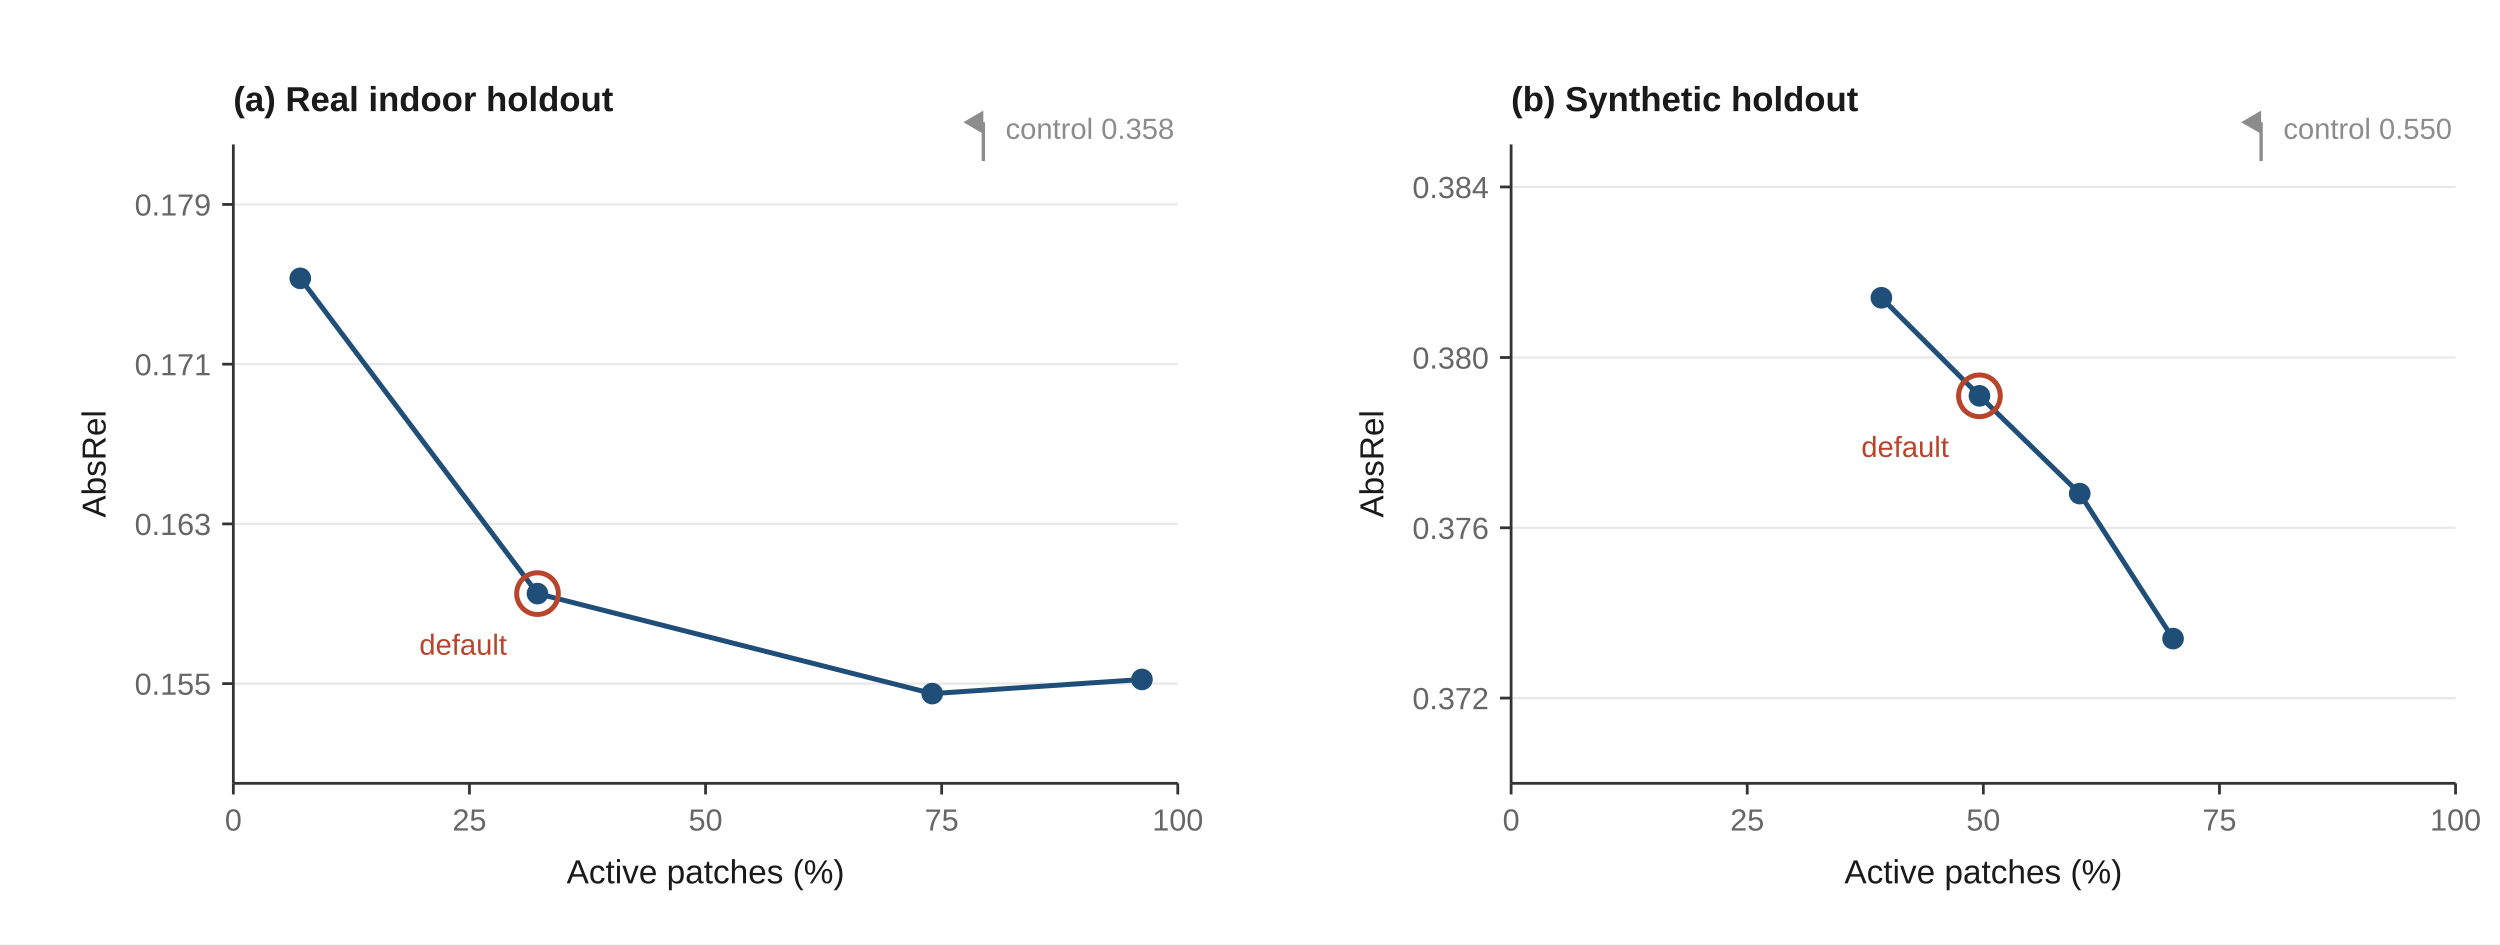
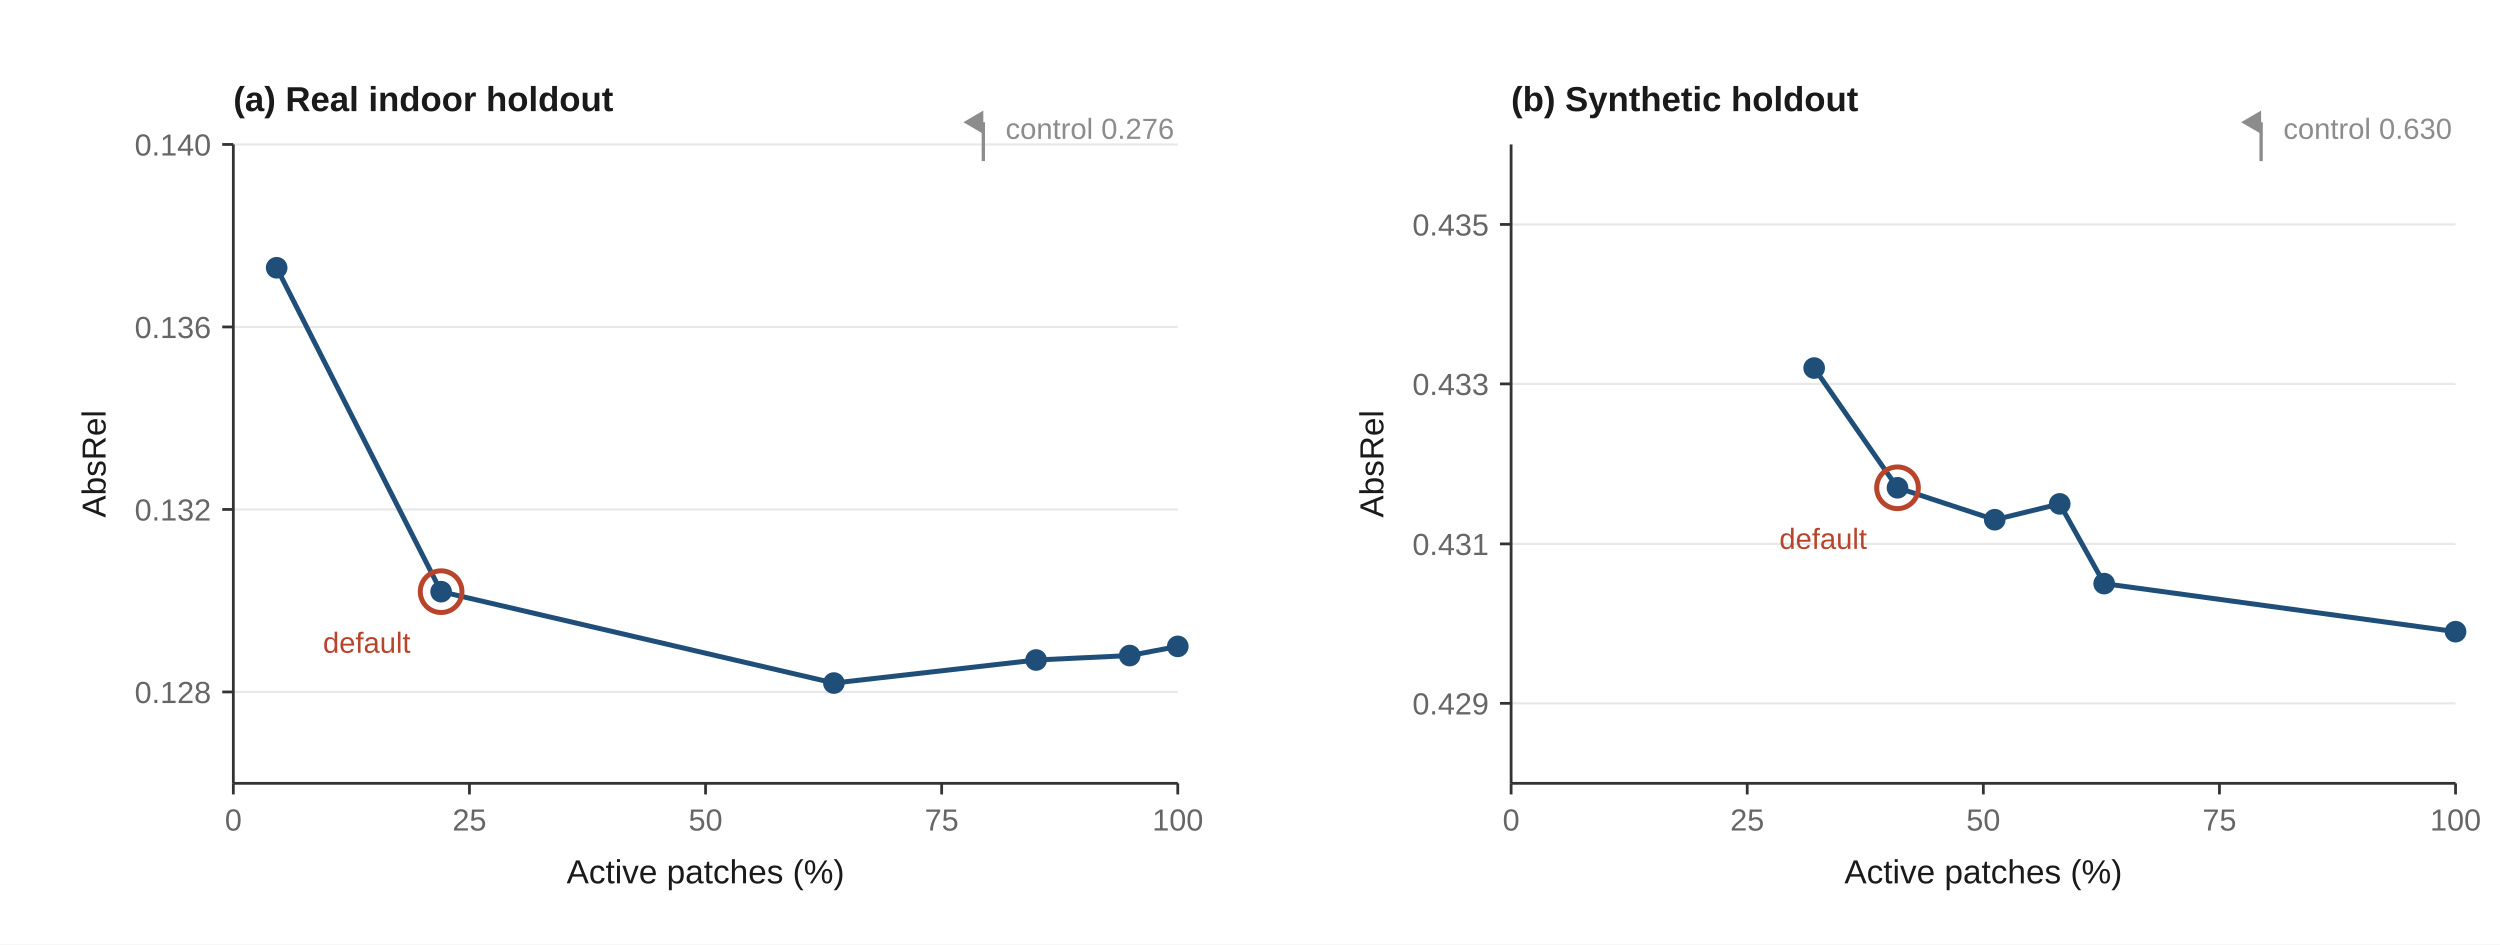
<svg xmlns="http://www.w3.org/2000/svg" viewBox="0 0 900 340" width="900" height="340" font-family="Arial, Helvetica, sans-serif">
  <rect width="900" height="340" fill="#ffffff" />
  <defs>
    <marker id="up" markerWidth="7" markerHeight="7" refX="3.5" refY="6" orient="auto">
      <path d="M0,6 L3.5,0 L7,6 z" fill="#8c8c8c" />
    </marker>
  </defs>
-   <line x1="84" y1="246.1" x2="424" y2="246.1" stroke="#e8e8e8" stroke-width="0.8" />
-   <line x1="84" y1="188.6" x2="424" y2="188.6" stroke="#e8e8e8" stroke-width="0.8" />
-   <line x1="84" y1="131.1" x2="424" y2="131.1" stroke="#e8e8e8" stroke-width="0.8" />
-   <line x1="84" y1="73.6" x2="424" y2="73.6" stroke="#e8e8e8" stroke-width="0.8" />
+   <line x1="84" y1="249.1" x2="424" y2="249.1" stroke="#e8e8e8" stroke-width="0.8" />
+   <line x1="84" y1="183.4" x2="424" y2="183.4" stroke="#e8e8e8" stroke-width="0.8" />
+   <line x1="84" y1="117.7" x2="424" y2="117.7" stroke="#e8e8e8" stroke-width="0.8" />
+   <line x1="84" y1="52.0" x2="424" y2="52.0" stroke="#e8e8e8" stroke-width="0.8" />
  <line x1="84" y1="282" x2="424" y2="282" stroke="#333333" stroke-width="1" />
  <line x1="84" y1="52" x2="84" y2="282" stroke="#333333" stroke-width="1" />
  <line x1="84.0" y1="282" x2="84.0" y2="286" stroke="#333333" stroke-width="1" />
  <text x="84.0" y="299.0" font-size="11" fill="#666666" text-anchor="middle" font-weight="normal" font-style="normal">0</text>
  <line x1="169.0" y1="282" x2="169.0" y2="286" stroke="#333333" stroke-width="1" />
  <text x="169.0" y="299.0" font-size="11" fill="#666666" text-anchor="middle" font-weight="normal" font-style="normal">25</text>
  <line x1="254.0" y1="282" x2="254.0" y2="286" stroke="#333333" stroke-width="1" />
  <text x="254.0" y="299.0" font-size="11" fill="#666666" text-anchor="middle" font-weight="normal" font-style="normal">50</text>
  <line x1="339.0" y1="282" x2="339.0" y2="286" stroke="#333333" stroke-width="1" />
  <text x="339.0" y="299.0" font-size="11" fill="#666666" text-anchor="middle" font-weight="normal" font-style="normal">75</text>
  <line x1="424.0" y1="282" x2="424.0" y2="286" stroke="#333333" stroke-width="1" />
  <text x="424.0" y="299.0" font-size="11" fill="#666666" text-anchor="middle" font-weight="normal" font-style="normal">100</text>
-   <line x1="80" y1="246.1" x2="84" y2="246.1" stroke="#333333" stroke-width="1" />
-   <text x="76.0" y="250.1" font-size="11" fill="#666666" text-anchor="end" font-weight="normal" font-style="normal">0.155</text>
-   <line x1="80" y1="188.6" x2="84" y2="188.6" stroke="#333333" stroke-width="1" />
-   <text x="76.0" y="192.6" font-size="11" fill="#666666" text-anchor="end" font-weight="normal" font-style="normal">0.163</text>
-   <line x1="80" y1="131.1" x2="84" y2="131.1" stroke="#333333" stroke-width="1" />
-   <text x="76.0" y="135.1" font-size="11" fill="#666666" text-anchor="end" font-weight="normal" font-style="normal">0.171</text>
-   <line x1="80" y1="73.6" x2="84" y2="73.6" stroke="#333333" stroke-width="1" />
-   <text x="76.0" y="77.6" font-size="11" fill="#666666" text-anchor="end" font-weight="normal" font-style="normal">0.179</text>
+   <line x1="80" y1="249.1" x2="84" y2="249.1" stroke="#333333" stroke-width="1" />
+   <text x="76.0" y="253.1" font-size="11" fill="#666666" text-anchor="end" font-weight="normal" font-style="normal">0.128</text>
+   <line x1="80" y1="183.4" x2="84" y2="183.4" stroke="#333333" stroke-width="1" />
+   <text x="76.0" y="187.4" font-size="11" fill="#666666" text-anchor="end" font-weight="normal" font-style="normal">0.132</text>
+   <line x1="80" y1="117.7" x2="84" y2="117.7" stroke="#333333" stroke-width="1" />
+   <text x="76.0" y="121.7" font-size="11" fill="#666666" text-anchor="end" font-weight="normal" font-style="normal">0.136</text>
+   <line x1="80" y1="52.0" x2="84" y2="52.0" stroke="#333333" stroke-width="1" />
+   <text x="76.0" y="56.0" font-size="11" fill="#666666" text-anchor="end" font-weight="normal" font-style="normal">0.140</text>
  <text x="254.0" y="318.0" font-size="12" fill="#1a1a1a" text-anchor="middle" font-weight="normal" font-style="normal">Active patches (%)</text>
  <text x="38.0" y="167.0" font-size="12" fill="#1a1a1a" text-anchor="middle" font-weight="normal" font-style="normal" transform="rotate(-90 38 167.0)">AbsRel</text>
  <text x="84.0" y="40.0" font-size="12.5" fill="#1a1a1a" text-anchor="start" font-weight="bold" font-style="normal">(a) Real indoor holdout</text>
-   <polyline points="108.1,100.2 193.5,213.7 335.6,249.7 411.1,244.6" fill="none" stroke="#1f4e79" stroke-width="1.8" />
-   <circle cx="108.1" cy="100.2" r="3.2" fill="#1f4e79" stroke="#1f4e79" stroke-width="1.4" />
-   <circle cx="193.5" cy="213.7" r="3.2" fill="#1f4e79" stroke="#1f4e79" stroke-width="1.4" />
-   <circle cx="335.6" cy="249.7" r="3.2" fill="#1f4e79" stroke="#1f4e79" stroke-width="1.4" />
-   <circle cx="411.1" cy="244.6" r="3.2" fill="#1f4e79" stroke="#1f4e79" stroke-width="1.4" />
-   <circle cx="193.5" cy="213.7" r="7.5" fill="none" stroke="#b8442c" stroke-width="1.8" />
-   <text x="182.5" y="235.7" font-size="10.5" fill="#b8442c" text-anchor="end" font-weight="normal" font-style="normal">default</text>
+   <polyline points="99.6,96.4 158.8,213.0 300.2,245.9 373.0,237.6 406.7,236.0 424.0,232.7" fill="none" stroke="#1f4e79" stroke-width="1.8" />
+   <circle cx="99.6" cy="96.4" r="3.2" fill="#1f4e79" stroke="#1f4e79" stroke-width="1.4" />
+   <circle cx="158.8" cy="213.0" r="3.2" fill="#1f4e79" stroke="#1f4e79" stroke-width="1.4" />
+   <circle cx="300.2" cy="245.9" r="3.2" fill="#1f4e79" stroke="#1f4e79" stroke-width="1.4" />
+   <circle cx="373.0" cy="237.6" r="3.2" fill="#1f4e79" stroke="#1f4e79" stroke-width="1.4" />
+   <circle cx="406.7" cy="236.0" r="3.2" fill="#1f4e79" stroke="#1f4e79" stroke-width="1.4" />
+   <circle cx="424.0" cy="232.7" r="3.2" fill="#1f4e79" stroke="#1f4e79" stroke-width="1.4" />
+   <circle cx="158.8" cy="213.0" r="7.5" fill="none" stroke="#b8442c" stroke-width="1.8" />
+   <text x="147.8" y="235.0" font-size="10.5" fill="#b8442c" text-anchor="end" font-weight="normal" font-style="normal">default</text>
  <line x1="354" y1="58" x2="354" y2="44" stroke="#8c8c8c" stroke-width="1.2" marker-end="url(#up)" />
-   <text x="362.0" y="50.0" font-size="10.5" fill="#8c8c8c" text-anchor="start" font-weight="normal" font-style="normal">control 0.358</text>
-   <line x1="544" y1="251.3" x2="884" y2="251.3" stroke="#e8e8e8" stroke-width="0.8" />
-   <line x1="544" y1="190.0" x2="884" y2="190.0" stroke="#e8e8e8" stroke-width="0.8" />
-   <line x1="544" y1="128.7" x2="884" y2="128.7" stroke="#e8e8e8" stroke-width="0.8" />
-   <line x1="544" y1="67.3" x2="884" y2="67.3" stroke="#e8e8e8" stroke-width="0.8" />
+   <text x="362.0" y="50.0" font-size="10.5" fill="#8c8c8c" text-anchor="start" font-weight="normal" font-style="normal">control 0.276</text>
+   <line x1="544" y1="253.2" x2="884" y2="253.2" stroke="#e8e8e8" stroke-width="0.8" />
+   <line x1="544" y1="195.8" x2="884" y2="195.8" stroke="#e8e8e8" stroke-width="0.8" />
+   <line x1="544" y1="138.2" x2="884" y2="138.2" stroke="#e8e8e8" stroke-width="0.8" />
+   <line x1="544" y1="80.8" x2="884" y2="80.8" stroke="#e8e8e8" stroke-width="0.8" />
  <line x1="544" y1="282" x2="884" y2="282" stroke="#333333" stroke-width="1" />
  <line x1="544" y1="52" x2="544" y2="282" stroke="#333333" stroke-width="1" />
  <line x1="544.0" y1="282" x2="544.0" y2="286" stroke="#333333" stroke-width="1" />
  <text x="544.0" y="299.0" font-size="11" fill="#666666" text-anchor="middle" font-weight="normal" font-style="normal">0</text>
  <line x1="629.0" y1="282" x2="629.0" y2="286" stroke="#333333" stroke-width="1" />
  <text x="629.0" y="299.0" font-size="11" fill="#666666" text-anchor="middle" font-weight="normal" font-style="normal">25</text>
  <line x1="714.0" y1="282" x2="714.0" y2="286" stroke="#333333" stroke-width="1" />
  <text x="714.0" y="299.0" font-size="11" fill="#666666" text-anchor="middle" font-weight="normal" font-style="normal">50</text>
  <line x1="799.0" y1="282" x2="799.0" y2="286" stroke="#333333" stroke-width="1" />
  <text x="799.0" y="299.0" font-size="11" fill="#666666" text-anchor="middle" font-weight="normal" font-style="normal">75</text>
  <line x1="884.0" y1="282" x2="884.0" y2="286" stroke="#333333" stroke-width="1" />
  <text x="884.0" y="299.0" font-size="11" fill="#666666" text-anchor="middle" font-weight="normal" font-style="normal">100</text>
-   <line x1="540" y1="251.3" x2="544" y2="251.3" stroke="#333333" stroke-width="1" />
-   <text x="536.0" y="255.3" font-size="11" fill="#666666" text-anchor="end" font-weight="normal" font-style="normal">0.372</text>
-   <line x1="540" y1="190.0" x2="544" y2="190.0" stroke="#333333" stroke-width="1" />
-   <text x="536.0" y="194.0" font-size="11" fill="#666666" text-anchor="end" font-weight="normal" font-style="normal">0.376</text>
-   <line x1="540" y1="128.7" x2="544" y2="128.7" stroke="#333333" stroke-width="1" />
-   <text x="536.0" y="132.7" font-size="11" fill="#666666" text-anchor="end" font-weight="normal" font-style="normal">0.380</text>
-   <line x1="540" y1="67.3" x2="544" y2="67.3" stroke="#333333" stroke-width="1" />
-   <text x="536.0" y="71.3" font-size="11" fill="#666666" text-anchor="end" font-weight="normal" font-style="normal">0.384</text>
+   <line x1="540" y1="253.2" x2="544" y2="253.2" stroke="#333333" stroke-width="1" />
+   <text x="536.0" y="257.2" font-size="11" fill="#666666" text-anchor="end" font-weight="normal" font-style="normal">0.429</text>
+   <line x1="540" y1="195.8" x2="544" y2="195.8" stroke="#333333" stroke-width="1" />
+   <text x="536.0" y="199.8" font-size="11" fill="#666666" text-anchor="end" font-weight="normal" font-style="normal">0.431</text>
+   <line x1="540" y1="138.2" x2="544" y2="138.2" stroke="#333333" stroke-width="1" />
+   <text x="536.0" y="142.2" font-size="11" fill="#666666" text-anchor="end" font-weight="normal" font-style="normal">0.433</text>
+   <line x1="540" y1="80.8" x2="544" y2="80.8" stroke="#333333" stroke-width="1" />
+   <text x="536.0" y="84.8" font-size="11" fill="#666666" text-anchor="end" font-weight="normal" font-style="normal">0.435</text>
  <text x="714.0" y="318.0" font-size="12" fill="#1a1a1a" text-anchor="middle" font-weight="normal" font-style="normal">Active patches (%)</text>
  <text x="498.0" y="167.0" font-size="12" fill="#1a1a1a" text-anchor="middle" font-weight="normal" font-style="normal" transform="rotate(-90 498 167.0)">AbsRel</text>
  <text x="544.0" y="40.0" font-size="12.5" fill="#1a1a1a" text-anchor="start" font-weight="bold" font-style="normal">(b) Synthetic holdout</text>
-   <polyline points="677.3,107.2 712.6,142.5 748.7,177.7 782.3,229.9" fill="none" stroke="#1f4e79" stroke-width="1.8" />
-   <circle cx="677.3" cy="107.2" r="3.2" fill="#1f4e79" stroke="#1f4e79" stroke-width="1.4" />
-   <circle cx="712.6" cy="142.5" r="3.2" fill="#1f4e79" stroke="#1f4e79" stroke-width="1.4" />
-   <circle cx="748.7" cy="177.7" r="3.2" fill="#1f4e79" stroke="#1f4e79" stroke-width="1.4" />
-   <circle cx="782.3" cy="229.9" r="3.2" fill="#1f4e79" stroke="#1f4e79" stroke-width="1.4" />
-   <circle cx="712.6" cy="142.5" r="7.5" fill="none" stroke="#b8442c" stroke-width="1.8" />
-   <text x="701.6" y="164.5" font-size="10.5" fill="#b8442c" text-anchor="end" font-weight="normal" font-style="normal">default</text>
+   <polyline points="653.1,132.5 683.1,175.6 718.1,187.1 741.5,181.4 757.5,210.1 884.0,227.4" fill="none" stroke="#1f4e79" stroke-width="1.8" />
+   <circle cx="653.1" cy="132.5" r="3.2" fill="#1f4e79" stroke="#1f4e79" stroke-width="1.4" />
+   <circle cx="683.1" cy="175.6" r="3.2" fill="#1f4e79" stroke="#1f4e79" stroke-width="1.4" />
+   <circle cx="718.1" cy="187.1" r="3.2" fill="#1f4e79" stroke="#1f4e79" stroke-width="1.4" />
+   <circle cx="741.5" cy="181.4" r="3.2" fill="#1f4e79" stroke="#1f4e79" stroke-width="1.4" />
+   <circle cx="757.5" cy="210.1" r="3.2" fill="#1f4e79" stroke="#1f4e79" stroke-width="1.4" />
+   <circle cx="884.0" cy="227.4" r="3.2" fill="#1f4e79" stroke="#1f4e79" stroke-width="1.4" />
+   <circle cx="683.1" cy="175.6" r="7.5" fill="none" stroke="#b8442c" stroke-width="1.8" />
+   <text x="672.1" y="197.6" font-size="10.5" fill="#b8442c" text-anchor="end" font-weight="normal" font-style="normal">default</text>
  <line x1="814" y1="58" x2="814" y2="44" stroke="#8c8c8c" stroke-width="1.2" marker-end="url(#up)" />
-   <text x="822.0" y="50.0" font-size="10.5" fill="#8c8c8c" text-anchor="start" font-weight="normal" font-style="normal">control 0.550</text>
+   <text x="822.0" y="50.0" font-size="10.5" fill="#8c8c8c" text-anchor="start" font-weight="normal" font-style="normal">control 0.630</text>
</svg>
